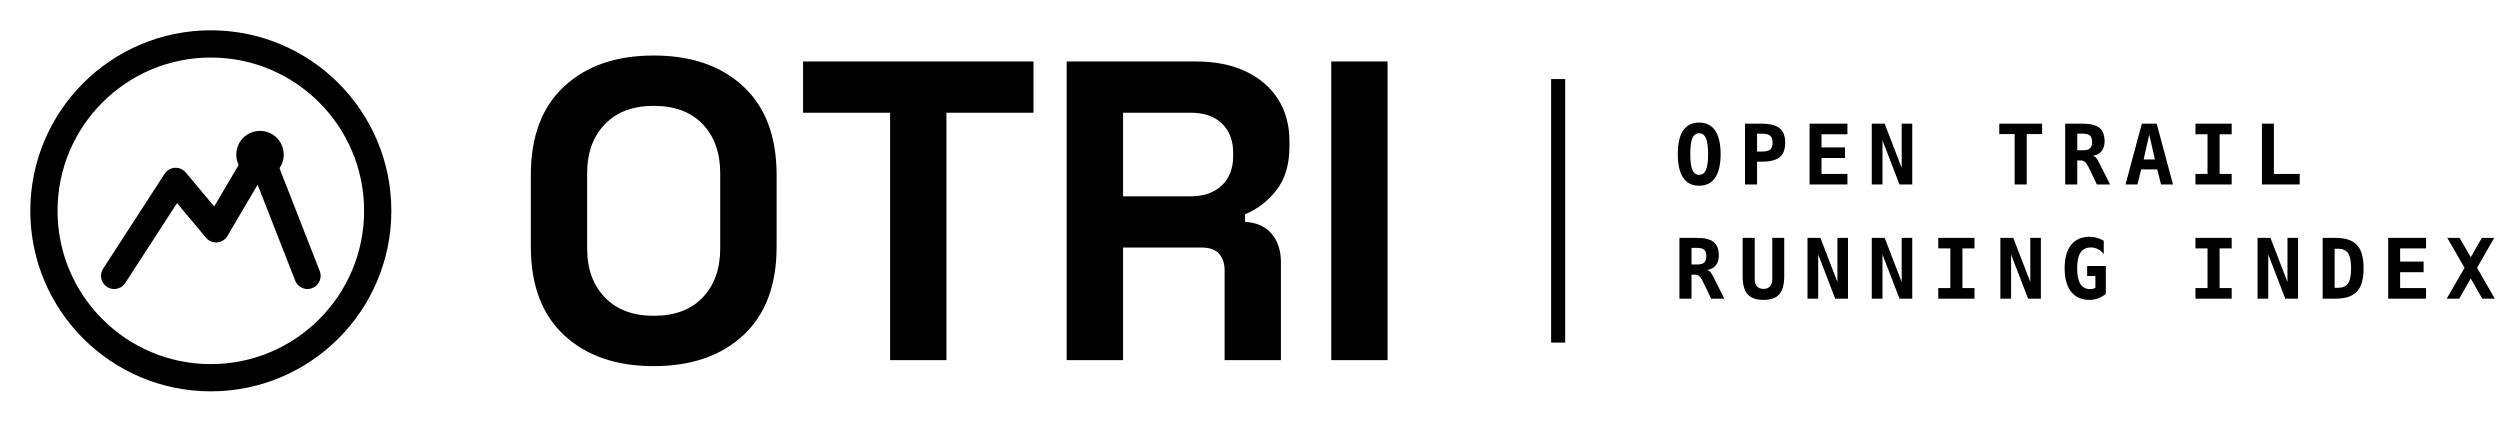
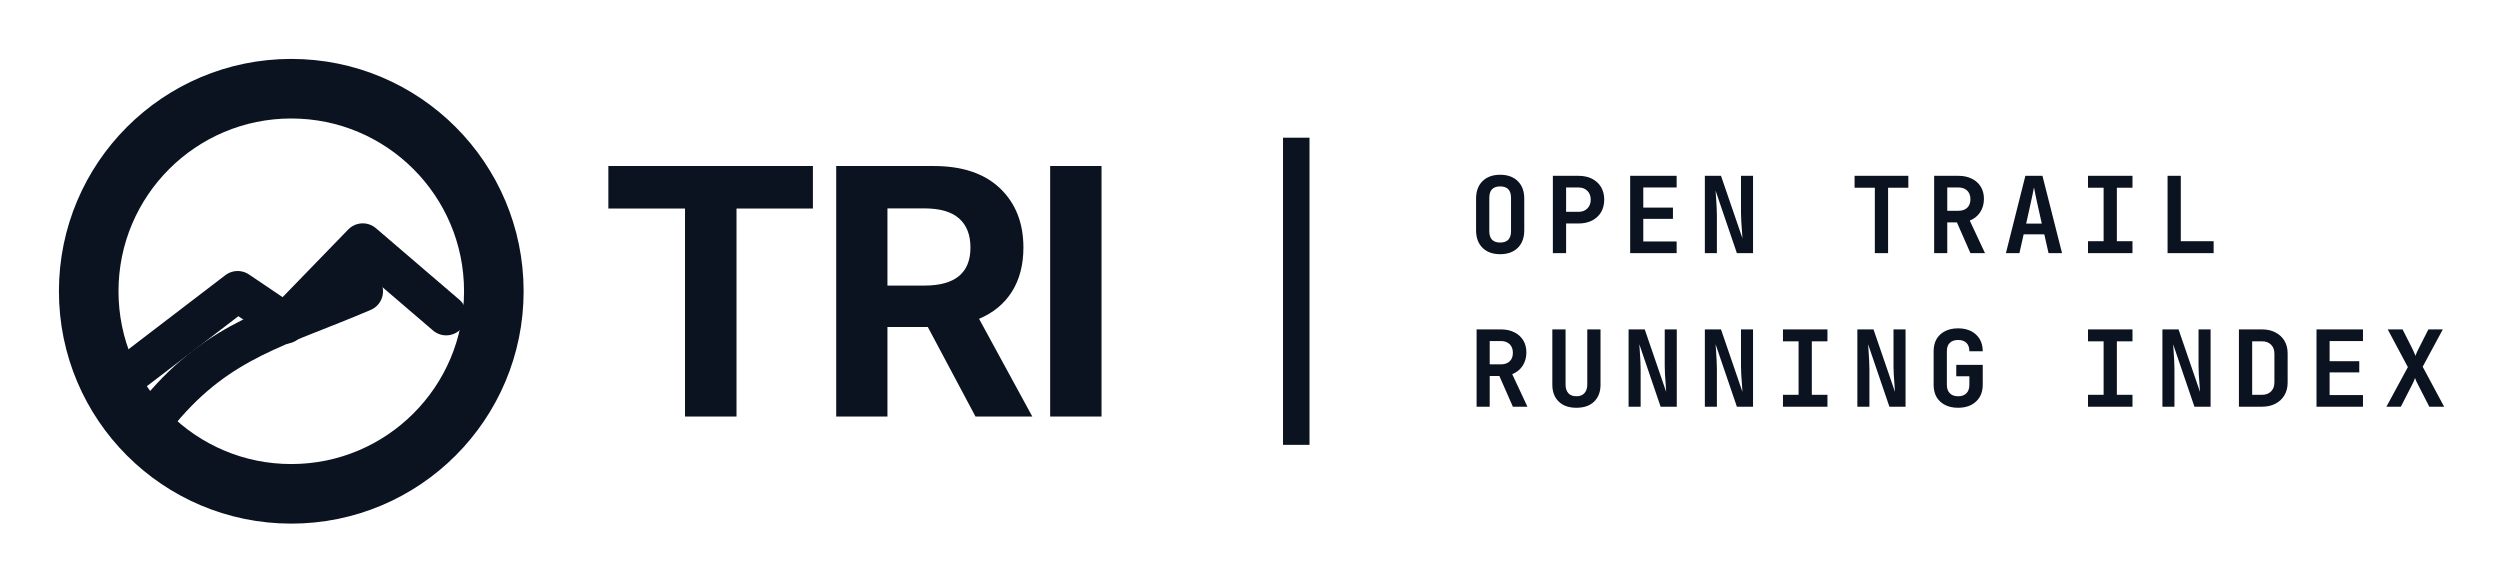
- <svg xmlns="http://www.w3.org/2000/svg" viewBox="0 0 284.6 48" width="284.6" height="48" role="img" aria-label="OTRI — Open Trail Running Index">
-   <g transform="translate(0 0) scale(1)" fill="none">
-     <circle cx="24" cy="24" r="19" stroke="#000000" stroke-width="3.1" />
-     <path d="M13 31.4 20 20.6 24.6 26.1 29.6 17.6 35 31.4" stroke="#000000" stroke-width="3" stroke-linecap="round" stroke-linejoin="round" />
-     <circle cx="29.6" cy="17.6" r="2.7" fill="#000000" />
+ <svg xmlns="http://www.w3.org/2000/svg" viewBox="-4 -4 188.829 44" width="1510.64" height="352" role="img" aria-label="OTRI, Open Trail Running Index">
+   <defs>
+     <linearGradient id="oblackm" x1="5" y1="4" x2="35" y2="37" gradientUnits="userSpaceOnUse">
+       <stop stop-color="#60a5fa" />
+       <stop offset=".48" stop-color="#2563eb" />
+       <stop offset="1" stop-color="#1d4ed8" />
+     </linearGradient>
+     <linearGradient id="oblackn" x1="0" y1="6.4" x2="0" y2="29.6" gradientUnits="userSpaceOnUse">
+       <stop stop-color="#2563eb" />
+       <stop offset="1" stop-color="#06b6d4" />
+     </linearGradient>
+   </defs>
+   <g transform="translate(0 0) scale(0.9)">
+     <circle cx="20" cy="20" r="17" fill="none" stroke="#0b1220" stroke-width="5" />
+     <path d="M7 26.5 15.5 20l4 2.7L26 16l7 6" fill="none" stroke="#0b1220" stroke-width="3.4" stroke-linecap="round" stroke-linejoin="round" />
+     <path d="M9 30c5-6 10-7 17-10" fill="none" stroke="#0b1220" stroke-width="3.4" stroke-linecap="round" />
  </g>
-   <g transform="translate(58 0) scale(1)" fill="#000000">
-     <path d="M16.42 41.68Q10.01 41.68 6.22 38.16Q2.43 34.64 2.43 28.08V19.92Q2.43 13.36 6.22 9.84Q10.01 6.32 16.42 6.32Q22.83 6.32 26.62 9.84Q30.41 13.36 30.41 19.92V28.08Q30.41 34.64 26.62 38.16Q22.83 41.68 16.42 41.68ZM16.42 35.95Q20.01 35.95 22 33.86Q23.99 31.77 23.99 28.27V19.73Q23.99 16.23 22 14.14Q20.01 12.05 16.42 12.05Q12.87 12.05 10.86 14.14Q8.84 16.23 8.84 19.73V28.27Q8.84 31.77 10.86 33.86Q12.87 35.95 16.42 35.95ZM43.33 41V12.83H33.42V7H59.65V12.83H49.74V41ZM63.43 41V7H78.2Q81.41 7 83.79 8.12Q86.17 9.23 87.48 11.27Q88.79 13.31 88.79 16.08V16.67Q88.79 19.73 87.33 21.62Q85.87 23.51 83.74 24.39V25.26Q85.68 25.36 86.75 26.6Q87.82 27.84 87.82 29.88V41H81.41V30.8Q81.41 29.63 80.8 28.91Q80.19 28.18 78.78 28.18H69.85V41ZM69.85 22.35H77.52Q79.8 22.35 81.09 21.11Q82.38 19.87 82.38 17.83V17.35Q82.38 15.31 81.11 14.07Q79.85 12.83 77.52 12.83H69.85ZM93.55 41V7H99.96V41Z" />
-   </g>
-   <rect x="176.58" y="9" width="1.6" height="30" fill="#000000" />
-   <text x="190.58" y="21" font-family="IBM Plex Mono, ui-monospace, Consolas, monospace" font-size="9.5" font-weight="600" letter-spacing="1.6" fill="#000000">OPEN TRAIL</text>
-   <text x="190.58" y="34" font-family="IBM Plex Mono, ui-monospace, Consolas, monospace" font-size="9.5" font-weight="600" letter-spacing="1.6" fill="#000000">RUNNING INDEX</text>
+   <path d="M41.95 11.75V8.54H57.4V11.75H51.63V27.46H47.74V11.75ZM59.16 27.46V8.54H66.53Q69.76 8.54 71.53 10.22Q73.3 11.91 73.3 14.7Q73.3 16.64 72.44 18.02Q71.57 19.4 69.95 20.08L73.97 27.46H69.68L66.08 20.7H63.03V27.46ZM63.03 17.57H65.82Q69.3 17.57 69.3 14.7Q69.3 13.26 68.44 12.5Q67.59 11.74 65.81 11.74H63.03ZM79.2 8.54V27.46H75.32V8.54Z" fill="#0b1220" />
+   <rect x="92.909" y="6.4" width="2" height="23.2" fill="#0b1220" />
+   <path d="M109.31 15.2Q108.47 15.2 107.98 14.72Q107.49 14.24 107.49 13.39V11.01Q107.49 10.16 107.98 9.68Q108.47 9.2 109.31 9.2Q110.15 9.2 110.64 9.68Q111.13 10.16 111.13 11V13.39Q111.13 14.24 110.64 14.72Q110.15 15.2 109.31 15.2ZM109.31 14.32Q109.72 14.32 109.93 14.1Q110.13 13.88 110.13 13.47V10.93Q110.13 10.52 109.93 10.3Q109.72 10.08 109.31 10.08Q108.9 10.08 108.69 10.3Q108.49 10.52 108.49 10.93V13.47Q108.49 13.88 108.69 14.1Q108.9 14.32 109.31 14.32ZM113.29 15.12V9.28H115.23Q115.81 9.28 116.25 9.5Q116.69 9.73 116.93 10.13Q117.17 10.54 117.17 11.08Q117.17 11.62 116.93 12.03Q116.69 12.43 116.25 12.66Q115.81 12.88 115.23 12.88H114.29V15.12ZM114.29 12H115.23Q115.65 12 115.9 11.74Q116.15 11.49 116.15 11.08Q116.15 10.67 115.9 10.42Q115.65 10.16 115.23 10.16H114.29ZM119.13 15.12V9.28H122.64V10.16H120.12V11.68H122.36V12.53H120.12V14.24H122.64V15.12ZM124.77 15.12V9.28H125.99L127.61 14Q127.59 13.74 127.57 13.4Q127.54 13.05 127.52 12.69Q127.5 12.33 127.5 12.05V9.28H128.41V15.12H127.19L125.58 10.4Q125.6 10.63 125.62 10.96Q125.65 11.29 125.66 11.63Q125.68 11.98 125.68 12.26V15.12ZM137.61 15.12V10.18H136.08V9.28H140.14V10.18H138.61V15.12ZM142.09 15.12V9.28H143.93Q144.51 9.28 144.94 9.5Q145.37 9.71 145.61 10.1Q145.85 10.49 145.85 11.02Q145.85 11.6 145.56 12.04Q145.27 12.47 144.78 12.66L145.93 15.12H144.83L143.81 12.8H143.08V15.12ZM143.08 11.92H143.93Q144.35 11.92 144.59 11.69Q144.83 11.46 144.83 11.05Q144.83 10.64 144.59 10.4Q144.34 10.16 143.93 10.16H143.08ZM147.51 15.12 148.98 9.28H150.27L151.75 15.12H150.73L150.41 13.7H148.85L148.53 15.12ZM149.04 12.89H150.22L149.87 11.32Q149.78 10.93 149.72 10.61Q149.65 10.3 149.63 10.15Q149.61 10.3 149.54 10.61Q149.48 10.93 149.39 11.31ZM153.71 15.12V14.22H154.89V10.18H153.71V9.28H157.07V10.18H155.89V14.22H157.07V15.12ZM159.72 15.12V9.28H160.72V14.22H163.2V15.12Z M107.53 26.72V20.88H109.37Q109.95 20.88 110.38 21.1Q110.81 21.31 111.05 21.7Q111.29 22.09 111.29 22.62Q111.29 23.2 111 23.64Q110.71 24.07 110.22 24.26L111.37 26.72H110.27L109.25 24.4H108.52V26.72ZM108.52 23.52H109.37Q109.79 23.52 110.03 23.29Q110.27 23.06 110.27 22.65Q110.27 22.24 110.03 22Q109.78 21.76 109.37 21.76H108.52ZM115.07 26.8Q114.21 26.8 113.73 26.33Q113.25 25.86 113.25 25.06V20.88H114.25V25.05Q114.25 25.46 114.46 25.7Q114.67 25.93 115.07 25.93Q115.46 25.93 115.67 25.7Q115.89 25.46 115.89 25.05V20.88H116.89V25.06Q116.89 25.86 116.41 26.33Q115.93 26.8 115.07 26.8ZM119.01 26.72V20.88H120.23L121.85 25.6Q121.83 25.34 121.81 25Q121.78 24.65 121.76 24.29Q121.74 23.93 121.74 23.65V20.88H122.65V26.72H121.43L119.82 22Q119.84 22.23 119.86 22.56Q119.89 22.89 119.9 23.23Q119.92 23.58 119.92 23.86V26.72ZM124.77 26.72V20.88H125.99L127.61 25.6Q127.59 25.34 127.57 25Q127.54 24.65 127.52 24.29Q127.5 23.93 127.5 23.65V20.88H128.41V26.72H127.19L125.58 22Q125.6 22.23 125.62 22.56Q125.65 22.89 125.66 23.23Q125.68 23.58 125.68 23.86V26.72ZM130.67 26.72V25.82H131.85V21.78H130.67V20.88H134.03V21.78H132.85V25.82H134.03V26.72ZM136.29 26.72V20.88H137.51L139.13 25.6Q139.11 25.34 139.09 25Q139.06 24.65 139.04 24.29Q139.02 23.93 139.02 23.65V20.88H139.93V26.72H138.71L137.1 22Q137.12 22.23 137.14 22.56Q137.17 22.89 137.18 23.23Q137.2 23.58 137.2 23.86V26.72ZM143.9 26.8Q143.33 26.8 142.92 26.59Q142.5 26.38 142.27 25.99Q142.05 25.6 142.05 25.07V22.53Q142.05 22 142.27 21.61Q142.5 21.22 142.92 21.01Q143.33 20.8 143.9 20.8Q144.46 20.8 144.88 21.01Q145.29 21.22 145.53 21.61Q145.76 22 145.76 22.53H144.75Q144.75 22.12 144.53 21.9Q144.31 21.68 143.9 21.68Q143.49 21.68 143.27 21.9Q143.05 22.11 143.05 22.52V25.07Q143.05 25.48 143.27 25.7Q143.49 25.93 143.9 25.93Q144.31 25.93 144.53 25.7Q144.75 25.48 144.75 25.07V24.42H143.76V23.56H145.76V25.07Q145.76 25.6 145.53 25.99Q145.29 26.38 144.88 26.59Q144.46 26.8 143.9 26.8ZM153.71 26.72V25.82H154.89V21.78H153.71V20.88H157.07V21.78H155.89V25.82H157.07V26.72ZM159.33 26.72V20.88H160.55L162.17 25.6Q162.15 25.34 162.13 25Q162.1 24.65 162.08 24.29Q162.06 23.93 162.06 23.65V20.88H162.97V26.72H161.75L160.14 22Q160.16 22.23 160.18 22.56Q160.21 22.89 160.22 23.23Q160.24 23.58 160.24 23.86V26.72ZM165.11 26.72V20.88H166.85Q167.44 20.88 167.87 21.11Q168.31 21.34 168.55 21.74Q168.79 22.15 168.79 22.7V24.89Q168.79 25.44 168.55 25.85Q168.31 26.26 167.87 26.49Q167.44 26.72 166.85 26.72ZM166.11 25.82H166.85Q167.28 25.82 167.53 25.57Q167.79 25.32 167.79 24.89V22.7Q167.79 22.28 167.53 22.03Q167.28 21.78 166.85 21.78H166.11ZM170.97 26.72V20.88H174.48V21.76H171.96V23.28H174.2V24.13H171.96V25.84H174.48V26.72ZM176.25 26.72 177.87 23.73 176.35 20.88H177.47L178.21 22.34Q178.29 22.5 178.35 22.65Q178.41 22.8 178.45 22.88Q178.47 22.8 178.53 22.65Q178.6 22.5 178.68 22.34L179.42 20.88H180.51L178.99 23.7L180.61 26.72H179.49L178.66 25.1Q178.58 24.95 178.51 24.8Q178.45 24.64 178.41 24.55Q178.38 24.64 178.32 24.79Q178.25 24.94 178.17 25.1L177.34 26.72Z" fill="#0b1220" />
</svg>
